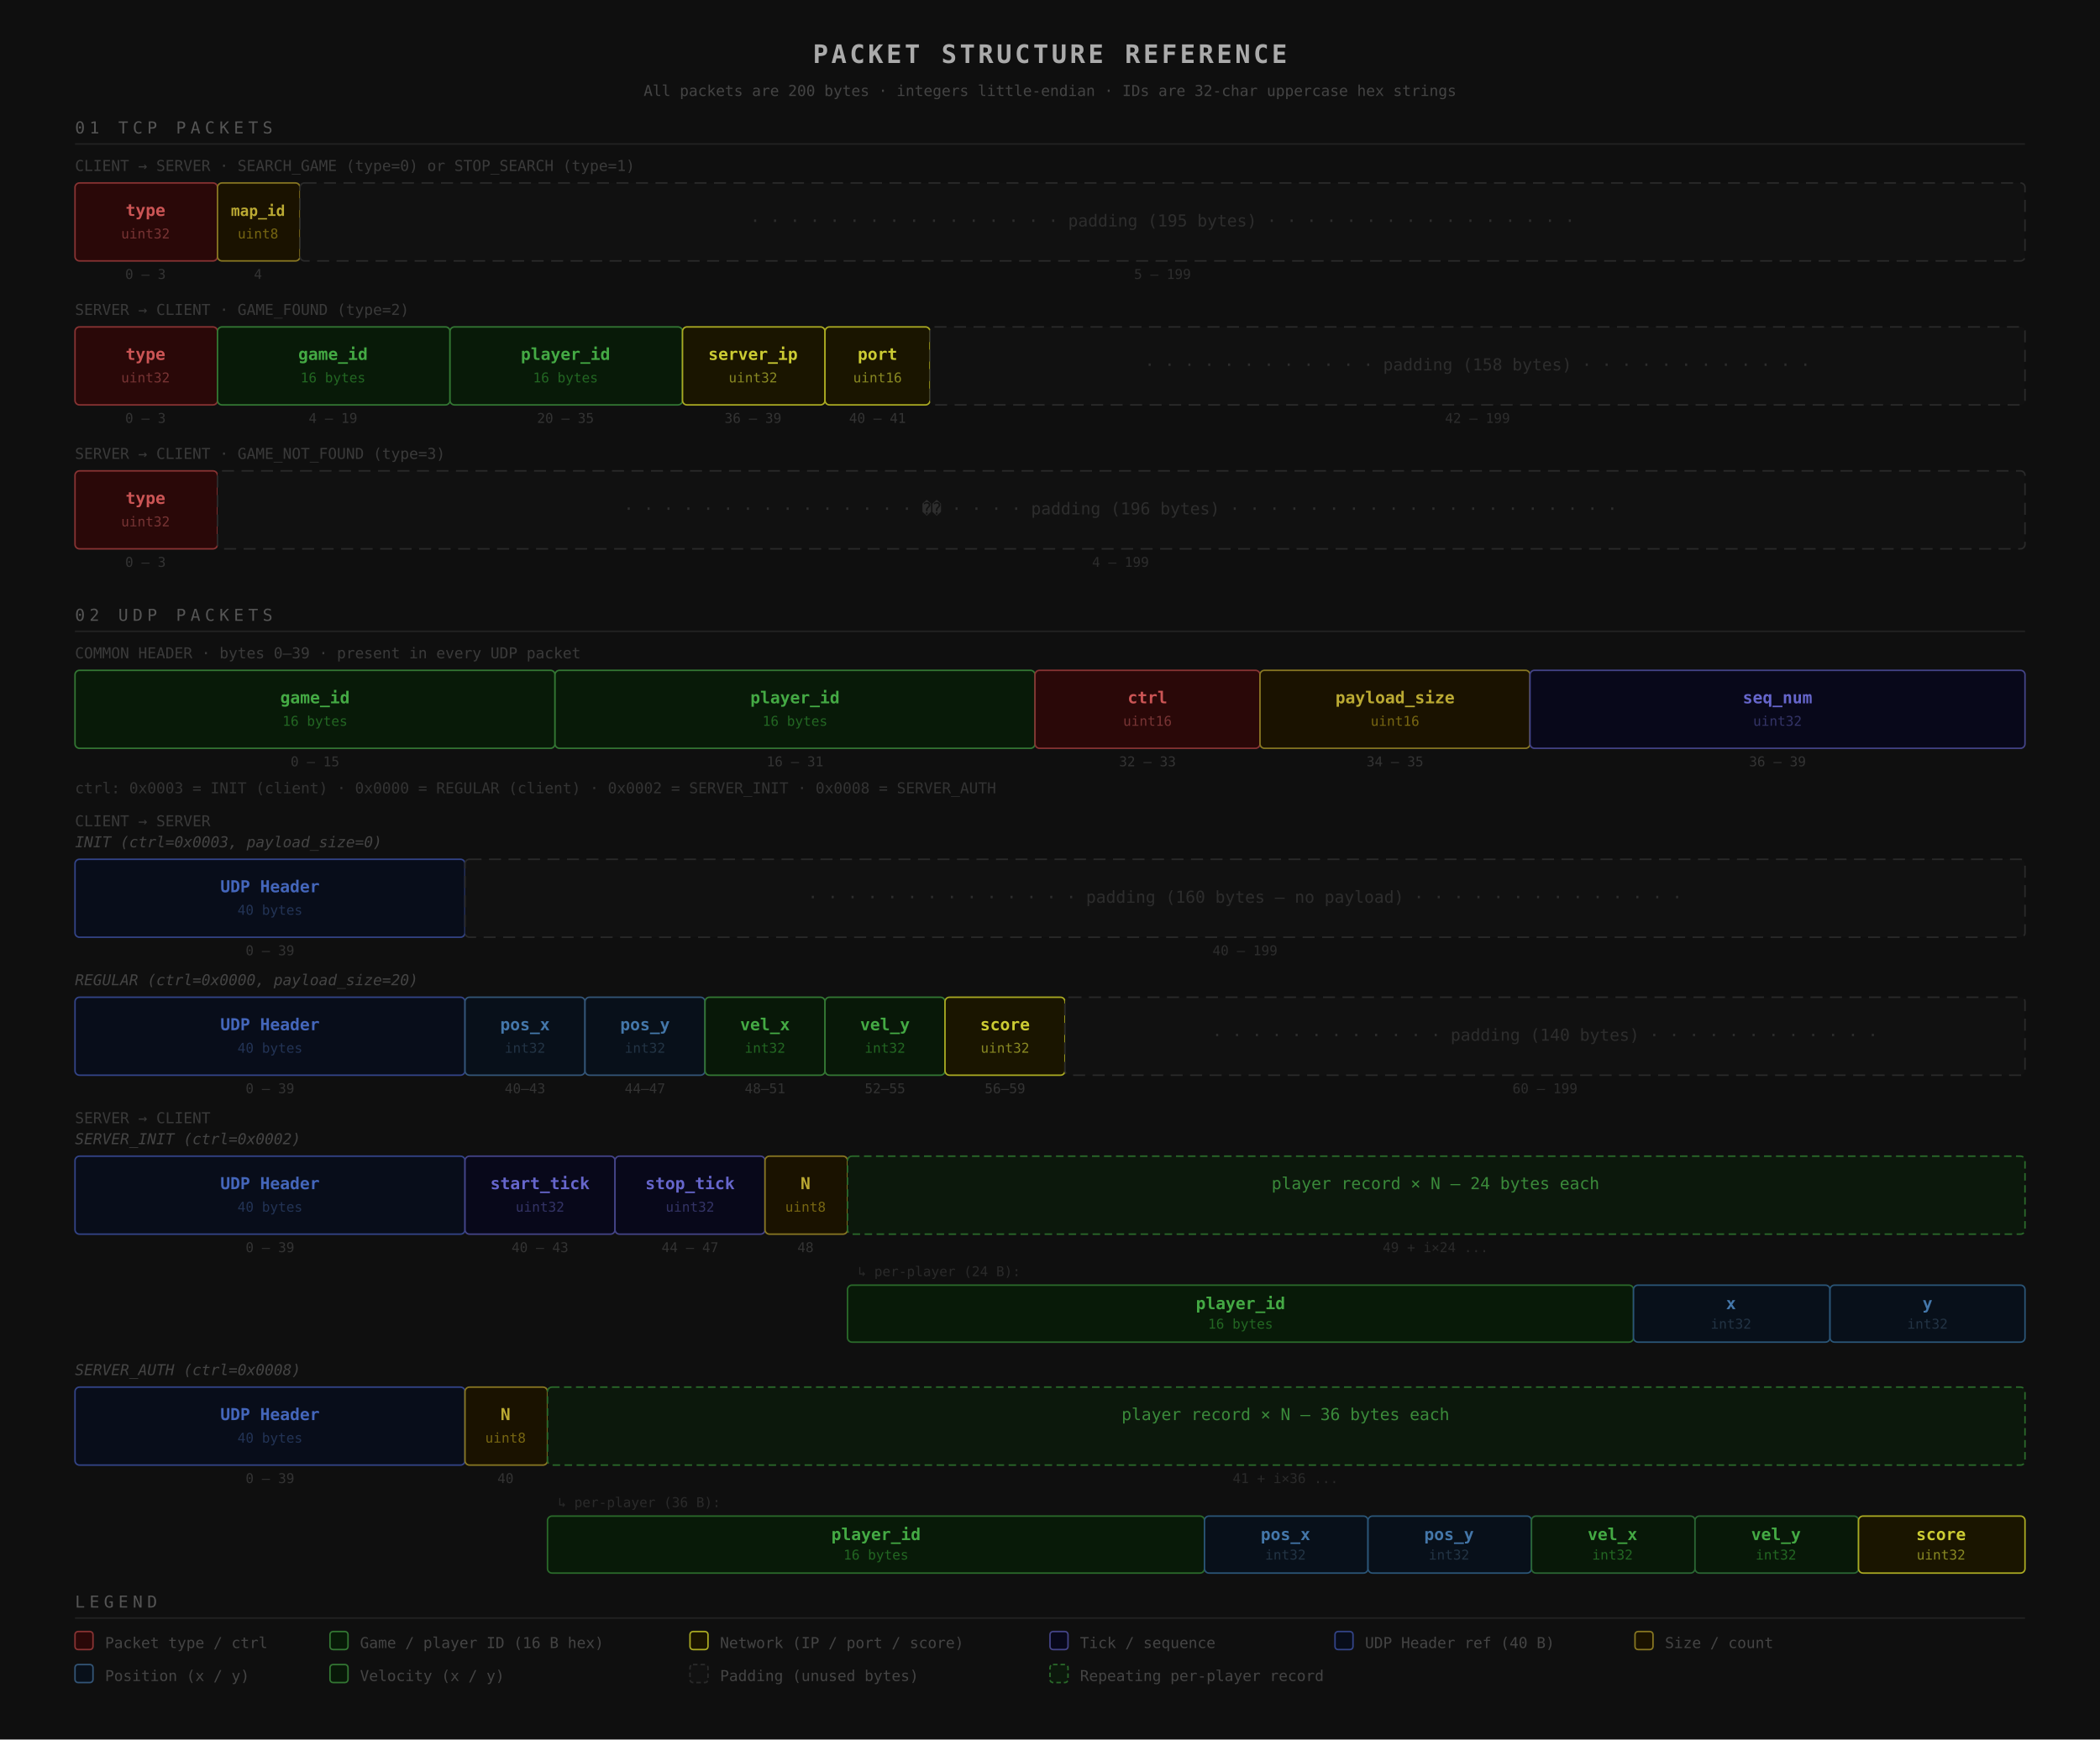
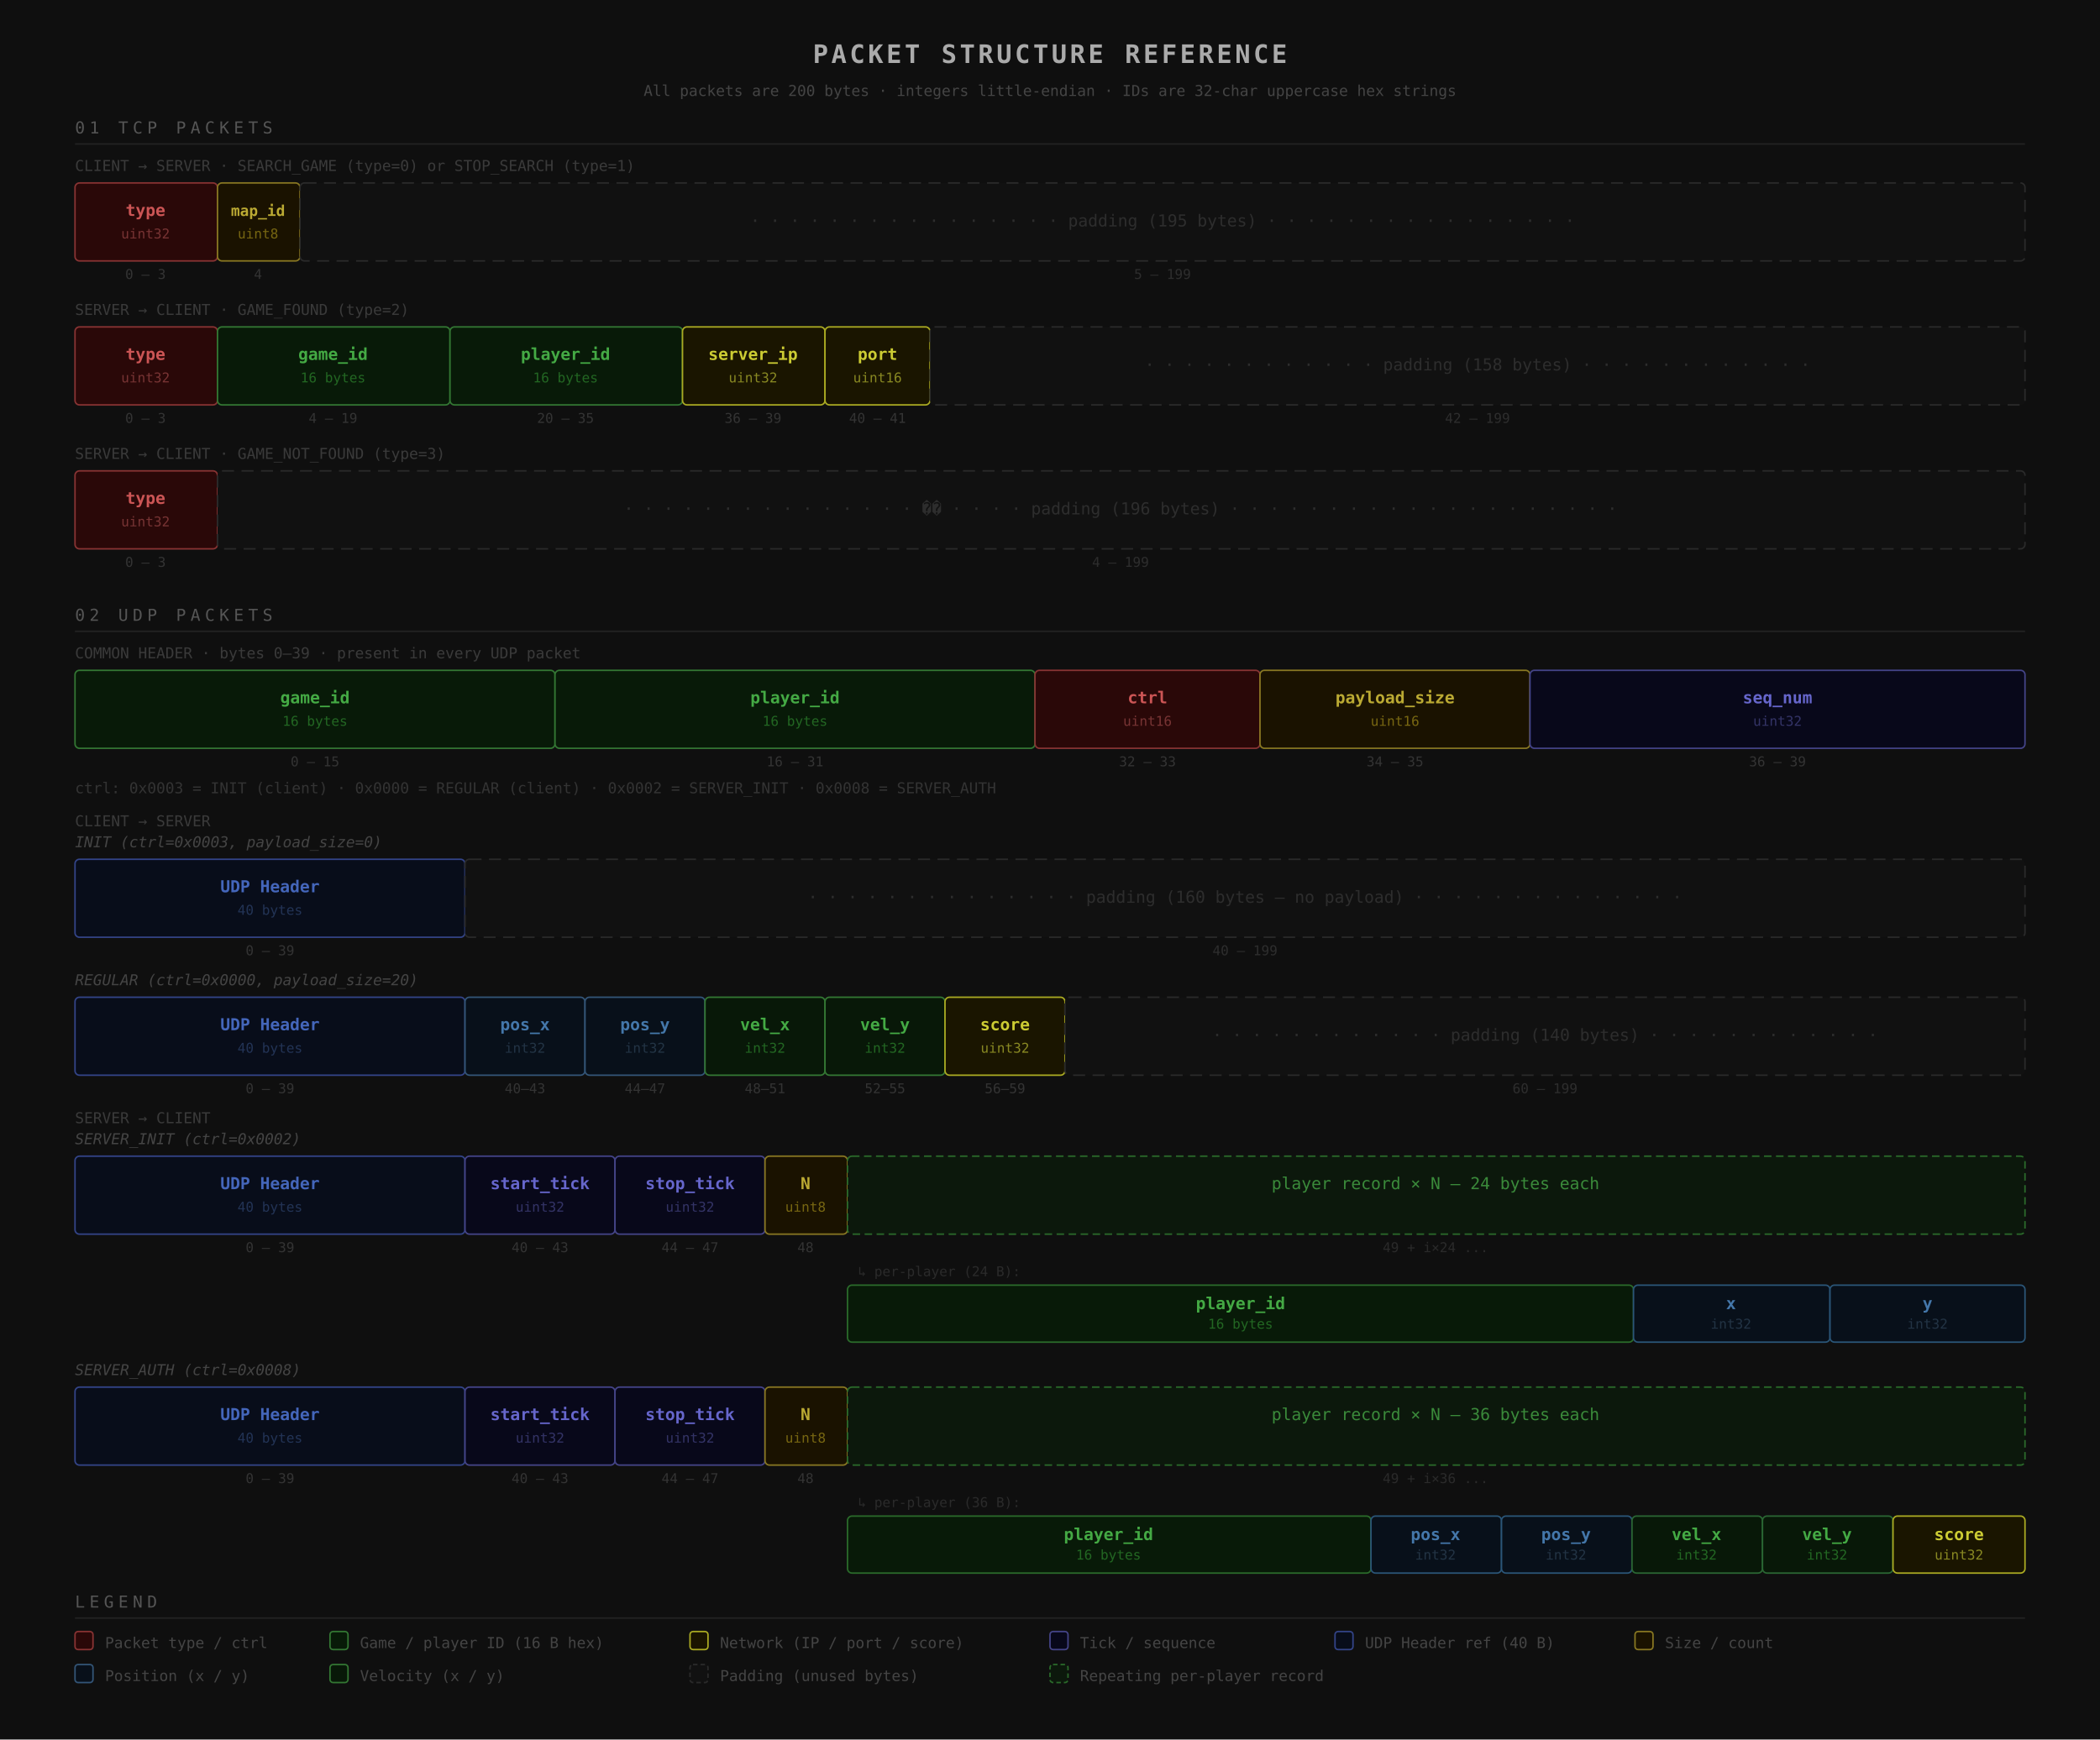
<svg xmlns="http://www.w3.org/2000/svg" viewBox="0 0 1400 1160" font-family="monospace" font-size="13">
  <rect width="1400" height="1160" fill="#0f0f0f" />
  <text x="700" y="42" fill="#aaa" font-size="17" font-weight="bold" text-anchor="middle" letter-spacing="2">PACKET STRUCTURE REFERENCE</text>
  <text x="700" y="64" fill="#444" font-size="10" text-anchor="middle">All packets are 200 bytes  ·  integers little-endian  ·  IDs are 32-char uppercase hex strings</text>
  <text x="50" y="89" fill="#555" font-size="11" letter-spacing="3">01  TCP PACKETS</text>
  <line x1="50" y1="96" x2="1350" y2="96" stroke="#222" stroke-width="1" />
  <text x="50" y="114" fill="#3a3a3a" font-size="10">CLIENT → SERVER  ·  SEARCH_GAME (type=0) or STOP_SEARCH (type=1)</text>
  <rect x="50" y="122" width="95" height="52" rx="3" fill="#2a0808" stroke="#883333" stroke-width="1" />
  <text x="97" y="144" fill="#cc5555" font-size="11" font-weight="bold" text-anchor="middle">type</text>
  <text x="97" y="159" fill="#773333" font-size="9" text-anchor="middle">uint32</text>
  <text x="97" y="186" fill="#333" font-size="9" text-anchor="middle">0 – 3</text>
  <rect x="145" y="122" width="55" height="52" rx="3" fill="#1a1200" stroke="#887722" stroke-width="1" />
  <text x="172" y="144" fill="#bbaa33" font-size="10" font-weight="bold" text-anchor="middle">map_id</text>
  <text x="172" y="159" fill="#776611" font-size="9" text-anchor="middle">uint8</text>
  <text x="172" y="186" fill="#333" font-size="9" text-anchor="middle">4</text>
  <rect x="200" y="122" width="1150" height="52" rx="3" fill="#111" stroke="#2a2a2a" stroke-width="1" stroke-dasharray="8,5" />
  <text x="775" y="151" fill="#2d2d2d" font-size="11" text-anchor="middle">· · · · · · · · · · · · · · · · padding (195 bytes) · · · · · · · · · · · · · · · ·</text>
  <text x="775" y="186" fill="#2d2d2d" font-size="9" text-anchor="middle">5 – 199</text>
  <text x="50" y="210" fill="#3a3a3a" font-size="10">SERVER → CLIENT  ·  GAME_FOUND (type=2)</text>
  <rect x="50" y="218" width="95" height="52" rx="3" fill="#2a0808" stroke="#883333" stroke-width="1" />
  <text x="97" y="240" fill="#cc5555" font-size="11" font-weight="bold" text-anchor="middle">type</text>
  <text x="97" y="255" fill="#773333" font-size="9" text-anchor="middle">uint32</text>
  <text x="97" y="282" fill="#333" font-size="9" text-anchor="middle">0 – 3</text>
  <rect x="145" y="218" width="155" height="52" rx="3" fill="#081a08" stroke="#337733" stroke-width="1" />
  <text x="222" y="240" fill="#44aa44" font-size="11" font-weight="bold" text-anchor="middle">game_id</text>
  <text x="222" y="255" fill="#226622" font-size="9" text-anchor="middle">16 bytes</text>
  <text x="222" y="282" fill="#333" font-size="9" text-anchor="middle">4 – 19</text>
  <rect x="300" y="218" width="155" height="52" rx="3" fill="#081a08" stroke="#337733" stroke-width="1" />
  <text x="377" y="240" fill="#44aa44" font-size="11" font-weight="bold" text-anchor="middle">player_id</text>
  <text x="377" y="255" fill="#226622" font-size="9" text-anchor="middle">16 bytes</text>
  <text x="377" y="282" fill="#333" font-size="9" text-anchor="middle">20 – 35</text>
  <rect x="455" y="218" width="95" height="52" rx="3" fill="#1a1500" stroke="#aaaa22" stroke-width="1" />
  <text x="502" y="240" fill="#cccc33" font-size="11" font-weight="bold" text-anchor="middle">server_ip</text>
  <text x="502" y="255" fill="#888822" font-size="9" text-anchor="middle">uint32</text>
  <text x="502" y="282" fill="#333" font-size="9" text-anchor="middle">36 – 39</text>
  <rect x="550" y="218" width="70" height="52" rx="3" fill="#1a1500" stroke="#aaaa22" stroke-width="1" />
  <text x="585" y="240" fill="#cccc33" font-size="11" font-weight="bold" text-anchor="middle">port</text>
  <text x="585" y="255" fill="#888822" font-size="9" text-anchor="middle">uint16</text>
  <text x="585" y="282" fill="#333" font-size="9" text-anchor="middle">40 – 41</text>
  <rect x="620" y="218" width="730" height="52" rx="3" fill="#111" stroke="#2a2a2a" stroke-width="1" stroke-dasharray="8,5" />
  <text x="985" y="247" fill="#2d2d2d" font-size="11" text-anchor="middle">· · · · · · · · · · · · padding (158 bytes) · · · · · · · · · · · ·</text>
  <text x="985" y="282" fill="#2d2d2d" font-size="9" text-anchor="middle">42 – 199</text>
  <text x="50" y="306" fill="#3a3a3a" font-size="10">SERVER → CLIENT  ·  GAME_NOT_FOUND (type=3)</text>
  <rect x="50" y="314" width="95" height="52" rx="3" fill="#2a0808" stroke="#883333" stroke-width="1" />
  <text x="97" y="336" fill="#cc5555" font-size="11" font-weight="bold" text-anchor="middle">type</text>
  <text x="97" y="351" fill="#773333" font-size="9" text-anchor="middle">uint32</text>
  <text x="97" y="378" fill="#333" font-size="9" text-anchor="middle">0 – 3</text>
  <rect x="145" y="314" width="1205" height="52" rx="3" fill="#111" stroke="#2a2a2a" stroke-width="1" stroke-dasharray="8,5" />
  <text x="747" y="343" fill="#2d2d2d" font-size="11" text-anchor="middle">· · · · · · · · · · · · · · · �� · · · · padding (196 bytes) · · · · · · · · · · · · · · · · · · · ·</text>
  <text x="747" y="378" fill="#2d2d2d" font-size="9" text-anchor="middle">4 – 199</text>
  <text x="50" y="414" fill="#555" font-size="11" letter-spacing="3">02  UDP PACKETS</text>
  <line x1="50" y1="421" x2="1350" y2="421" stroke="#222" stroke-width="1" />
  <text x="50" y="439" fill="#3a3a3a" font-size="10">COMMON HEADER  ·  bytes 0–39  ·  present in every UDP packet</text>
  <rect x="50" y="447" width="320" height="52" rx="3" fill="#081a08" stroke="#337733" stroke-width="1" />
  <text x="210" y="469" fill="#44aa44" font-size="11" font-weight="bold" text-anchor="middle">game_id</text>
  <text x="210" y="484" fill="#226622" font-size="9" text-anchor="middle">16 bytes</text>
  <text x="210" y="511" fill="#333" font-size="9" text-anchor="middle">0 – 15</text>
  <rect x="370" y="447" width="320" height="52" rx="3" fill="#081a08" stroke="#337733" stroke-width="1" />
  <text x="530" y="469" fill="#44aa44" font-size="11" font-weight="bold" text-anchor="middle">player_id</text>
  <text x="530" y="484" fill="#226622" font-size="9" text-anchor="middle">16 bytes</text>
  <text x="530" y="511" fill="#333" font-size="9" text-anchor="middle">16 – 31</text>
  <rect x="690" y="447" width="150" height="52" rx="3" fill="#2a0808" stroke="#883333" stroke-width="1" />
  <text x="765" y="469" fill="#cc5555" font-size="11" font-weight="bold" text-anchor="middle">ctrl</text>
  <text x="765" y="484" fill="#773333" font-size="9" text-anchor="middle">uint16</text>
  <text x="765" y="511" fill="#333" font-size="9" text-anchor="middle">32 – 33</text>
  <rect x="840" y="447" width="180" height="52" rx="3" fill="#1a1200" stroke="#887722" stroke-width="1" />
  <text x="930" y="469" fill="#bbaa33" font-size="11" font-weight="bold" text-anchor="middle">payload_size</text>
  <text x="930" y="484" fill="#776611" font-size="9" text-anchor="middle">uint16</text>
  <text x="930" y="511" fill="#333" font-size="9" text-anchor="middle">34 – 35</text>
  <rect x="1020" y="447" width="330" height="52" rx="3" fill="#08081a" stroke="#444488" stroke-width="1" />
  <text x="1185" y="469" fill="#6666cc" font-size="11" font-weight="bold" text-anchor="middle">seq_num</text>
  <text x="1185" y="484" fill="#333366" font-size="9" text-anchor="middle">uint32</text>
  <text x="1185" y="511" fill="#333" font-size="9" text-anchor="middle">36 – 39</text>
  <text x="50" y="529" fill="#333" font-size="10">ctrl:  0x0003 = INIT (client)  ·  0x0000 = REGULAR (client)  ·  0x0002 = SERVER_INIT  ·  0x0008 = SERVER_AUTH</text>
  <text x="50" y="551" fill="#3a3a3a" font-size="10">CLIENT → SERVER</text>
  <text x="50" y="565" fill="#444" font-size="10" font-style="italic">INIT  (ctrl=0x0003, payload_size=0)</text>
  <rect x="50" y="573" width="260" height="52" rx="3" fill="#080d1a" stroke="#334488" stroke-width="1" />
  <text x="180" y="595" fill="#4466bb" font-size="11" font-weight="bold" text-anchor="middle">UDP Header</text>
  <text x="180" y="610" fill="#223355" font-size="9" text-anchor="middle">40 bytes</text>
  <text x="180" y="637" fill="#333" font-size="9" text-anchor="middle">0 – 39</text>
  <rect x="310" y="573" width="1040" height="52" rx="3" fill="#111" stroke="#2a2a2a" stroke-width="1" stroke-dasharray="8,5" />
  <text x="830" y="602" fill="#2d2d2d" font-size="11" text-anchor="middle">· · · · · · · · · · · · · · padding (160 bytes — no payload) · · · · · · · · · · · · · ·</text>
  <text x="830" y="637" fill="#2d2d2d" font-size="9" text-anchor="middle">40 – 199</text>
  <text x="50" y="657" fill="#444" font-size="10" font-style="italic">REGULAR  (ctrl=0x0000, payload_size=20)</text>
  <rect x="50" y="665" width="260" height="52" rx="3" fill="#080d1a" stroke="#334488" stroke-width="1" />
  <text x="180" y="687" fill="#4466bb" font-size="11" font-weight="bold" text-anchor="middle">UDP Header</text>
  <text x="180" y="702" fill="#223355" font-size="9" text-anchor="middle">40 bytes</text>
  <text x="180" y="729" fill="#333" font-size="9" text-anchor="middle">0 – 39</text>
  <rect x="310" y="665" width="80" height="52" rx="3" fill="#08101a" stroke="#335577" stroke-width="1" />
  <text x="350" y="687" fill="#4477aa" font-size="11" font-weight="bold" text-anchor="middle">pos_x</text>
  <text x="350" y="702" fill="#223344" font-size="9" text-anchor="middle">int32</text>
  <text x="350" y="729" fill="#333" font-size="9" text-anchor="middle">40–43</text>
  <rect x="390" y="665" width="80" height="52" rx="3" fill="#08101a" stroke="#335577" stroke-width="1" />
  <text x="430" y="687" fill="#4477aa" font-size="11" font-weight="bold" text-anchor="middle">pos_y</text>
  <text x="430" y="702" fill="#223344" font-size="9" text-anchor="middle">int32</text>
  <text x="430" y="729" fill="#333" font-size="9" text-anchor="middle">44–47</text>
  <rect x="470" y="665" width="80" height="52" rx="3" fill="#081808" stroke="#337733" stroke-width="1" />
  <text x="510" y="687" fill="#44aa44" font-size="11" font-weight="bold" text-anchor="middle">vel_x</text>
  <text x="510" y="702" fill="#226622" font-size="9" text-anchor="middle">int32</text>
  <text x="510" y="729" fill="#333" font-size="9" text-anchor="middle">48–51</text>
  <rect x="550" y="665" width="80" height="52" rx="3" fill="#081808" stroke="#337733" stroke-width="1" />
  <text x="590" y="687" fill="#44aa44" font-size="11" font-weight="bold" text-anchor="middle">vel_y</text>
  <text x="590" y="702" fill="#226622" font-size="9" text-anchor="middle">int32</text>
  <text x="590" y="729" fill="#333" font-size="9" text-anchor="middle">52–55</text>
  <rect x="630" y="665" width="80" height="52" rx="3" fill="#1a1500" stroke="#aaaa22" stroke-width="1" />
  <text x="670" y="687" fill="#cccc33" font-size="11" font-weight="bold" text-anchor="middle">score</text>
  <text x="670" y="702" fill="#888822" font-size="9" text-anchor="middle">uint32</text>
  <text x="670" y="729" fill="#333" font-size="9" text-anchor="middle">56–59</text>
  <rect x="710" y="665" width="640" height="52" rx="3" fill="#111" stroke="#2a2a2a" stroke-width="1" stroke-dasharray="8,5" />
  <text x="1030" y="694" fill="#2d2d2d" font-size="11" text-anchor="middle">· · · · · · · · · · · · padding (140 bytes) · · · · · · · · · · · ·</text>
  <text x="1030" y="729" fill="#2d2d2d" font-size="9" text-anchor="middle">60 – 199</text>
  <text x="50" y="749" fill="#3a3a3a" font-size="10">SERVER → CLIENT</text>
  <text x="50" y="763" fill="#444" font-size="10" font-style="italic">SERVER_INIT  (ctrl=0x0002)</text>
  <rect x="50" y="771" width="260" height="52" rx="3" fill="#080d1a" stroke="#334488" stroke-width="1" />
  <text x="180" y="793" fill="#4466bb" font-size="11" font-weight="bold" text-anchor="middle">UDP Header</text>
  <text x="180" y="808" fill="#223355" font-size="9" text-anchor="middle">40 bytes</text>
  <text x="180" y="835" fill="#333" font-size="9" text-anchor="middle">0 – 39</text>
  <rect x="310" y="771" width="100" height="52" rx="3" fill="#08081a" stroke="#444488" stroke-width="1" />
  <text x="360" y="793" fill="#6666cc" font-size="11" font-weight="bold" text-anchor="middle">start_tick</text>
  <text x="360" y="808" fill="#333366" font-size="9" text-anchor="middle">uint32</text>
  <text x="360" y="835" fill="#333" font-size="9" text-anchor="middle">40 – 43</text>
  <rect x="410" y="771" width="100" height="52" rx="3" fill="#08081a" stroke="#444488" stroke-width="1" />
  <text x="460" y="793" fill="#6666cc" font-size="11" font-weight="bold" text-anchor="middle">stop_tick</text>
  <text x="460" y="808" fill="#333366" font-size="9" text-anchor="middle">uint32</text>
  <text x="460" y="835" fill="#333" font-size="9" text-anchor="middle">44 – 47</text>
  <rect x="510" y="771" width="55" height="52" rx="3" fill="#1a1200" stroke="#887722" stroke-width="1" />
  <text x="537" y="793" fill="#bbaa33" font-size="11" font-weight="bold" text-anchor="middle">N</text>
  <text x="537" y="808" fill="#776611" font-size="9" text-anchor="middle">uint8</text>
  <text x="537" y="835" fill="#333" font-size="9" text-anchor="middle">48</text>
  <rect x="565" y="771" width="785" height="52" rx="3" fill="#0c180c" stroke="#2a6a2a" stroke-width="1" stroke-dasharray="5,3" />
  <text x="957" y="793" fill="#3a8a3a" font-size="11" text-anchor="middle">player record × N  —  24 bytes each</text>
  <text x="957" y="835" fill="#2a2a2a" font-size="9" text-anchor="middle">49 + i×24  ...</text>
  <text x="572" y="851" fill="#2a2a2a" font-size="9">↳ per-player (24 B):</text>
  <rect x="565" y="857" width="524" height="38" rx="3" fill="#081a08" stroke="#2a6a2a" stroke-width="1" />
  <text x="827" y="873" fill="#44aa44" font-size="11" font-weight="bold" text-anchor="middle">player_id</text>
  <text x="827" y="886" fill="#226622" font-size="9" text-anchor="middle">16 bytes</text>
  <rect x="1089" y="857" width="131" height="38" rx="3" fill="#08101a" stroke="#2a5577" stroke-width="1" />
  <text x="1154" y="873" fill="#4477aa" font-size="11" font-weight="bold" text-anchor="middle">x</text>
  <text x="1154" y="886" fill="#223344" font-size="9" text-anchor="middle">int32</text>
  <rect x="1220" y="857" width="130" height="38" rx="3" fill="#08101a" stroke="#2a5577" stroke-width="1" />
  <text x="1285" y="873" fill="#4477aa" font-size="11" font-weight="bold" text-anchor="middle">y</text>
  <text x="1285" y="886" fill="#223344" font-size="9" text-anchor="middle">int32</text>
  <text x="50" y="917" fill="#444" font-size="10" font-style="italic">SERVER_AUTH  (ctrl=0x0008)</text>
  <rect x="50" y="925" width="260" height="52" rx="3" fill="#080d1a" stroke="#334488" stroke-width="1" />
  <text x="180" y="947" fill="#4466bb" font-size="11" font-weight="bold" text-anchor="middle">UDP Header</text>
  <text x="180" y="962" fill="#223355" font-size="9" text-anchor="middle">40 bytes</text>
  <text x="180" y="989" fill="#333" font-size="9" text-anchor="middle">0 – 39</text>
-   <rect x="310" y="925" width="55" height="52" rx="3" fill="#1a1200" stroke="#887722" stroke-width="1" />
-   <text x="337" y="947" fill="#bbaa33" font-size="11" font-weight="bold" text-anchor="middle">N</text>
-   <text x="337" y="962" fill="#776611" font-size="9" text-anchor="middle">uint8</text>
-   <text x="337" y="989" fill="#333" font-size="9" text-anchor="middle">40</text>
-   <rect x="365" y="925" width="985" height="52" rx="3" fill="#0c180c" stroke="#2a6a2a" stroke-width="1" stroke-dasharray="5,3" />
-   <text x="857" y="947" fill="#3a8a3a" font-size="11" text-anchor="middle">player record × N  —  36 bytes each</text>
-   <text x="857" y="989" fill="#2a2a2a" font-size="9" text-anchor="middle">41 + i×36  ...</text>
-   <text x="372" y="1005" fill="#2a2a2a" font-size="9">↳ per-player (36 B):</text>
-   <rect x="365" y="1011" width="438" height="38" rx="3" fill="#081a08" stroke="#2a6a2a" stroke-width="1" />
-   <text x="584" y="1027" fill="#44aa44" font-size="11" font-weight="bold" text-anchor="middle">player_id</text>
-   <text x="584" y="1040" fill="#226622" font-size="9" text-anchor="middle">16 bytes</text>
-   <rect x="803" y="1011" width="109" height="38" rx="3" fill="#08101a" stroke="#2a5577" stroke-width="1" />
-   <text x="857" y="1027" fill="#4477aa" font-size="11" font-weight="bold" text-anchor="middle">pos_x</text>
-   <text x="857" y="1040" fill="#223344" font-size="9" text-anchor="middle">int32</text>
-   <rect x="912" y="1011" width="109" height="38" rx="3" fill="#08101a" stroke="#2a5577" stroke-width="1" />
-   <text x="966" y="1027" fill="#4477aa" font-size="11" font-weight="bold" text-anchor="middle">pos_y</text>
-   <text x="966" y="1040" fill="#223344" font-size="9" text-anchor="middle">int32</text>
-   <rect x="1021" y="1011" width="109" height="38" rx="3" fill="#081808" stroke="#2a6633" stroke-width="1" />
-   <text x="1075" y="1027" fill="#44aa44" font-size="11" font-weight="bold" text-anchor="middle">vel_x</text>
-   <text x="1075" y="1040" fill="#226622" font-size="9" text-anchor="middle">int32</text>
-   <rect x="1130" y="1011" width="109" height="38" rx="3" fill="#081808" stroke="#2a6633" stroke-width="1" />
-   <text x="1184" y="1027" fill="#44aa44" font-size="11" font-weight="bold" text-anchor="middle">vel_y</text>
-   <text x="1184" y="1040" fill="#226622" font-size="9" text-anchor="middle">int32</text>
-   <rect x="1239" y="1011" width="111" height="38" rx="3" fill="#1a1500" stroke="#aaaa22" stroke-width="1" />
-   <text x="1294" y="1027" fill="#cccc33" font-size="11" font-weight="bold" text-anchor="middle">score</text>
-   <text x="1294" y="1040" fill="#888822" font-size="9" text-anchor="middle">uint32</text>
+   <rect x="310" y="925" width="100" height="52" rx="3" fill="#08081a" stroke="#444488" stroke-width="1" />
+   <text x="360" y="947" fill="#6666cc" font-size="11" font-weight="bold" text-anchor="middle">start_tick</text>
+   <text x="360" y="962" fill="#333366" font-size="9" text-anchor="middle">uint32</text>
+   <text x="360" y="989" fill="#333" font-size="9" text-anchor="middle">40 – 43</text>
+   <rect x="410" y="925" width="100" height="52" rx="3" fill="#08081a" stroke="#444488" stroke-width="1" />
+   <text x="460" y="947" fill="#6666cc" font-size="11" font-weight="bold" text-anchor="middle">stop_tick</text>
+   <text x="460" y="962" fill="#333366" font-size="9" text-anchor="middle">uint32</text>
+   <text x="460" y="989" fill="#333" font-size="9" text-anchor="middle">44 – 47</text>
+   <rect x="510" y="925" width="55" height="52" rx="3" fill="#1a1200" stroke="#887722" stroke-width="1" />
+   <text x="537" y="947" fill="#bbaa33" font-size="11" font-weight="bold" text-anchor="middle">N</text>
+   <text x="537" y="962" fill="#776611" font-size="9" text-anchor="middle">uint8</text>
+   <text x="537" y="989" fill="#333" font-size="9" text-anchor="middle">48</text>
+   <rect x="565" y="925" width="785" height="52" rx="3" fill="#0c180c" stroke="#2a6a2a" stroke-width="1" stroke-dasharray="5,3" />
+   <text x="957" y="947" fill="#3a8a3a" font-size="11" text-anchor="middle">player record × N  —  36 bytes each</text>
+   <text x="957" y="989" fill="#2a2a2a" font-size="9" text-anchor="middle">49 + i×36  ...</text>
+   <text x="572" y="1005" fill="#2a2a2a" font-size="9">↳ per-player (36 B):</text>
+   <rect x="565" y="1011" width="349" height="38" rx="3" fill="#081a08" stroke="#2a6a2a" stroke-width="1" />
+   <text x="739" y="1027" fill="#44aa44" font-size="11" font-weight="bold" text-anchor="middle">player_id</text>
+   <text x="739" y="1040" fill="#226622" font-size="9" text-anchor="middle">16 bytes</text>
+   <rect x="914" y="1011" width="87" height="38" rx="3" fill="#08101a" stroke="#2a5577" stroke-width="1" />
+   <text x="957" y="1027" fill="#4477aa" font-size="11" font-weight="bold" text-anchor="middle">pos_x</text>
+   <text x="957" y="1040" fill="#223344" font-size="9" text-anchor="middle">int32</text>
+   <rect x="1001" y="1011" width="87" height="38" rx="3" fill="#08101a" stroke="#2a5577" stroke-width="1" />
+   <text x="1044" y="1027" fill="#4477aa" font-size="11" font-weight="bold" text-anchor="middle">pos_y</text>
+   <text x="1044" y="1040" fill="#223344" font-size="9" text-anchor="middle">int32</text>
+   <rect x="1088" y="1011" width="87" height="38" rx="3" fill="#081808" stroke="#2a6633" stroke-width="1" />
+   <text x="1131" y="1027" fill="#44aa44" font-size="11" font-weight="bold" text-anchor="middle">vel_x</text>
+   <text x="1131" y="1040" fill="#226622" font-size="9" text-anchor="middle">int32</text>
+   <rect x="1175" y="1011" width="87" height="38" rx="3" fill="#081808" stroke="#2a6633" stroke-width="1" />
+   <text x="1218" y="1027" fill="#44aa44" font-size="11" font-weight="bold" text-anchor="middle">vel_y</text>
+   <text x="1218" y="1040" fill="#226622" font-size="9" text-anchor="middle">int32</text>
+   <rect x="1262" y="1011" width="88" height="38" rx="3" fill="#1a1500" stroke="#aaaa22" stroke-width="1" />
+   <text x="1306" y="1027" fill="#cccc33" font-size="11" font-weight="bold" text-anchor="middle">score</text>
+   <text x="1306" y="1040" fill="#888822" font-size="9" text-anchor="middle">uint32</text>
  <text x="50" y="1072" fill="#555" font-size="11" letter-spacing="3">LEGEND</text>
  <line x1="50" y1="1079" x2="1350" y2="1079" stroke="#222" stroke-width="1" />
  <rect x="50" y="1088" width="12" height="12" rx="2" fill="#2a0808" stroke="#883333" stroke-width="1" />
  <text x="70" y="1099" fill="#444" font-size="10">Packet type / ctrl</text>
  <rect x="220" y="1088" width="12" height="12" rx="2" fill="#081a08" stroke="#337733" stroke-width="1" />
  <text x="240" y="1099" fill="#444" font-size="10">Game / player ID (16 B hex)</text>
  <rect x="460" y="1088" width="12" height="12" rx="2" fill="#1a1500" stroke="#aaaa22" stroke-width="1" />
  <text x="480" y="1099" fill="#444" font-size="10">Network (IP / port / score)</text>
  <rect x="700" y="1088" width="12" height="12" rx="2" fill="#08081a" stroke="#444488" stroke-width="1" />
  <text x="720" y="1099" fill="#444" font-size="10">Tick / sequence</text>
  <rect x="890" y="1088" width="12" height="12" rx="2" fill="#080d1a" stroke="#334488" stroke-width="1" />
  <text x="910" y="1099" fill="#444" font-size="10">UDP Header ref (40 B)</text>
  <rect x="1090" y="1088" width="12" height="12" rx="2" fill="#1a1200" stroke="#887722" stroke-width="1" />
  <text x="1110" y="1099" fill="#444" font-size="10">Size / count</text>
  <rect x="50" y="1110" width="12" height="12" rx="2" fill="#08101a" stroke="#335577" stroke-width="1" />
  <text x="70" y="1121" fill="#444" font-size="10">Position (x / y)</text>
  <rect x="220" y="1110" width="12" height="12" rx="2" fill="#081808" stroke="#337733" stroke-width="1" />
  <text x="240" y="1121" fill="#444" font-size="10">Velocity (x / y)</text>
  <rect x="460" y="1110" width="12" height="12" rx="2" fill="#111" stroke="#2a2a2a" stroke-width="1" stroke-dasharray="3,2" />
  <text x="480" y="1121" fill="#444" font-size="10">Padding (unused bytes)</text>
  <rect x="700" y="1110" width="12" height="12" rx="2" fill="#0c180c" stroke="#2a6a2a" stroke-width="1" stroke-dasharray="3,2" />
  <text x="720" y="1121" fill="#444" font-size="10">Repeating per-player record</text>
</svg>
